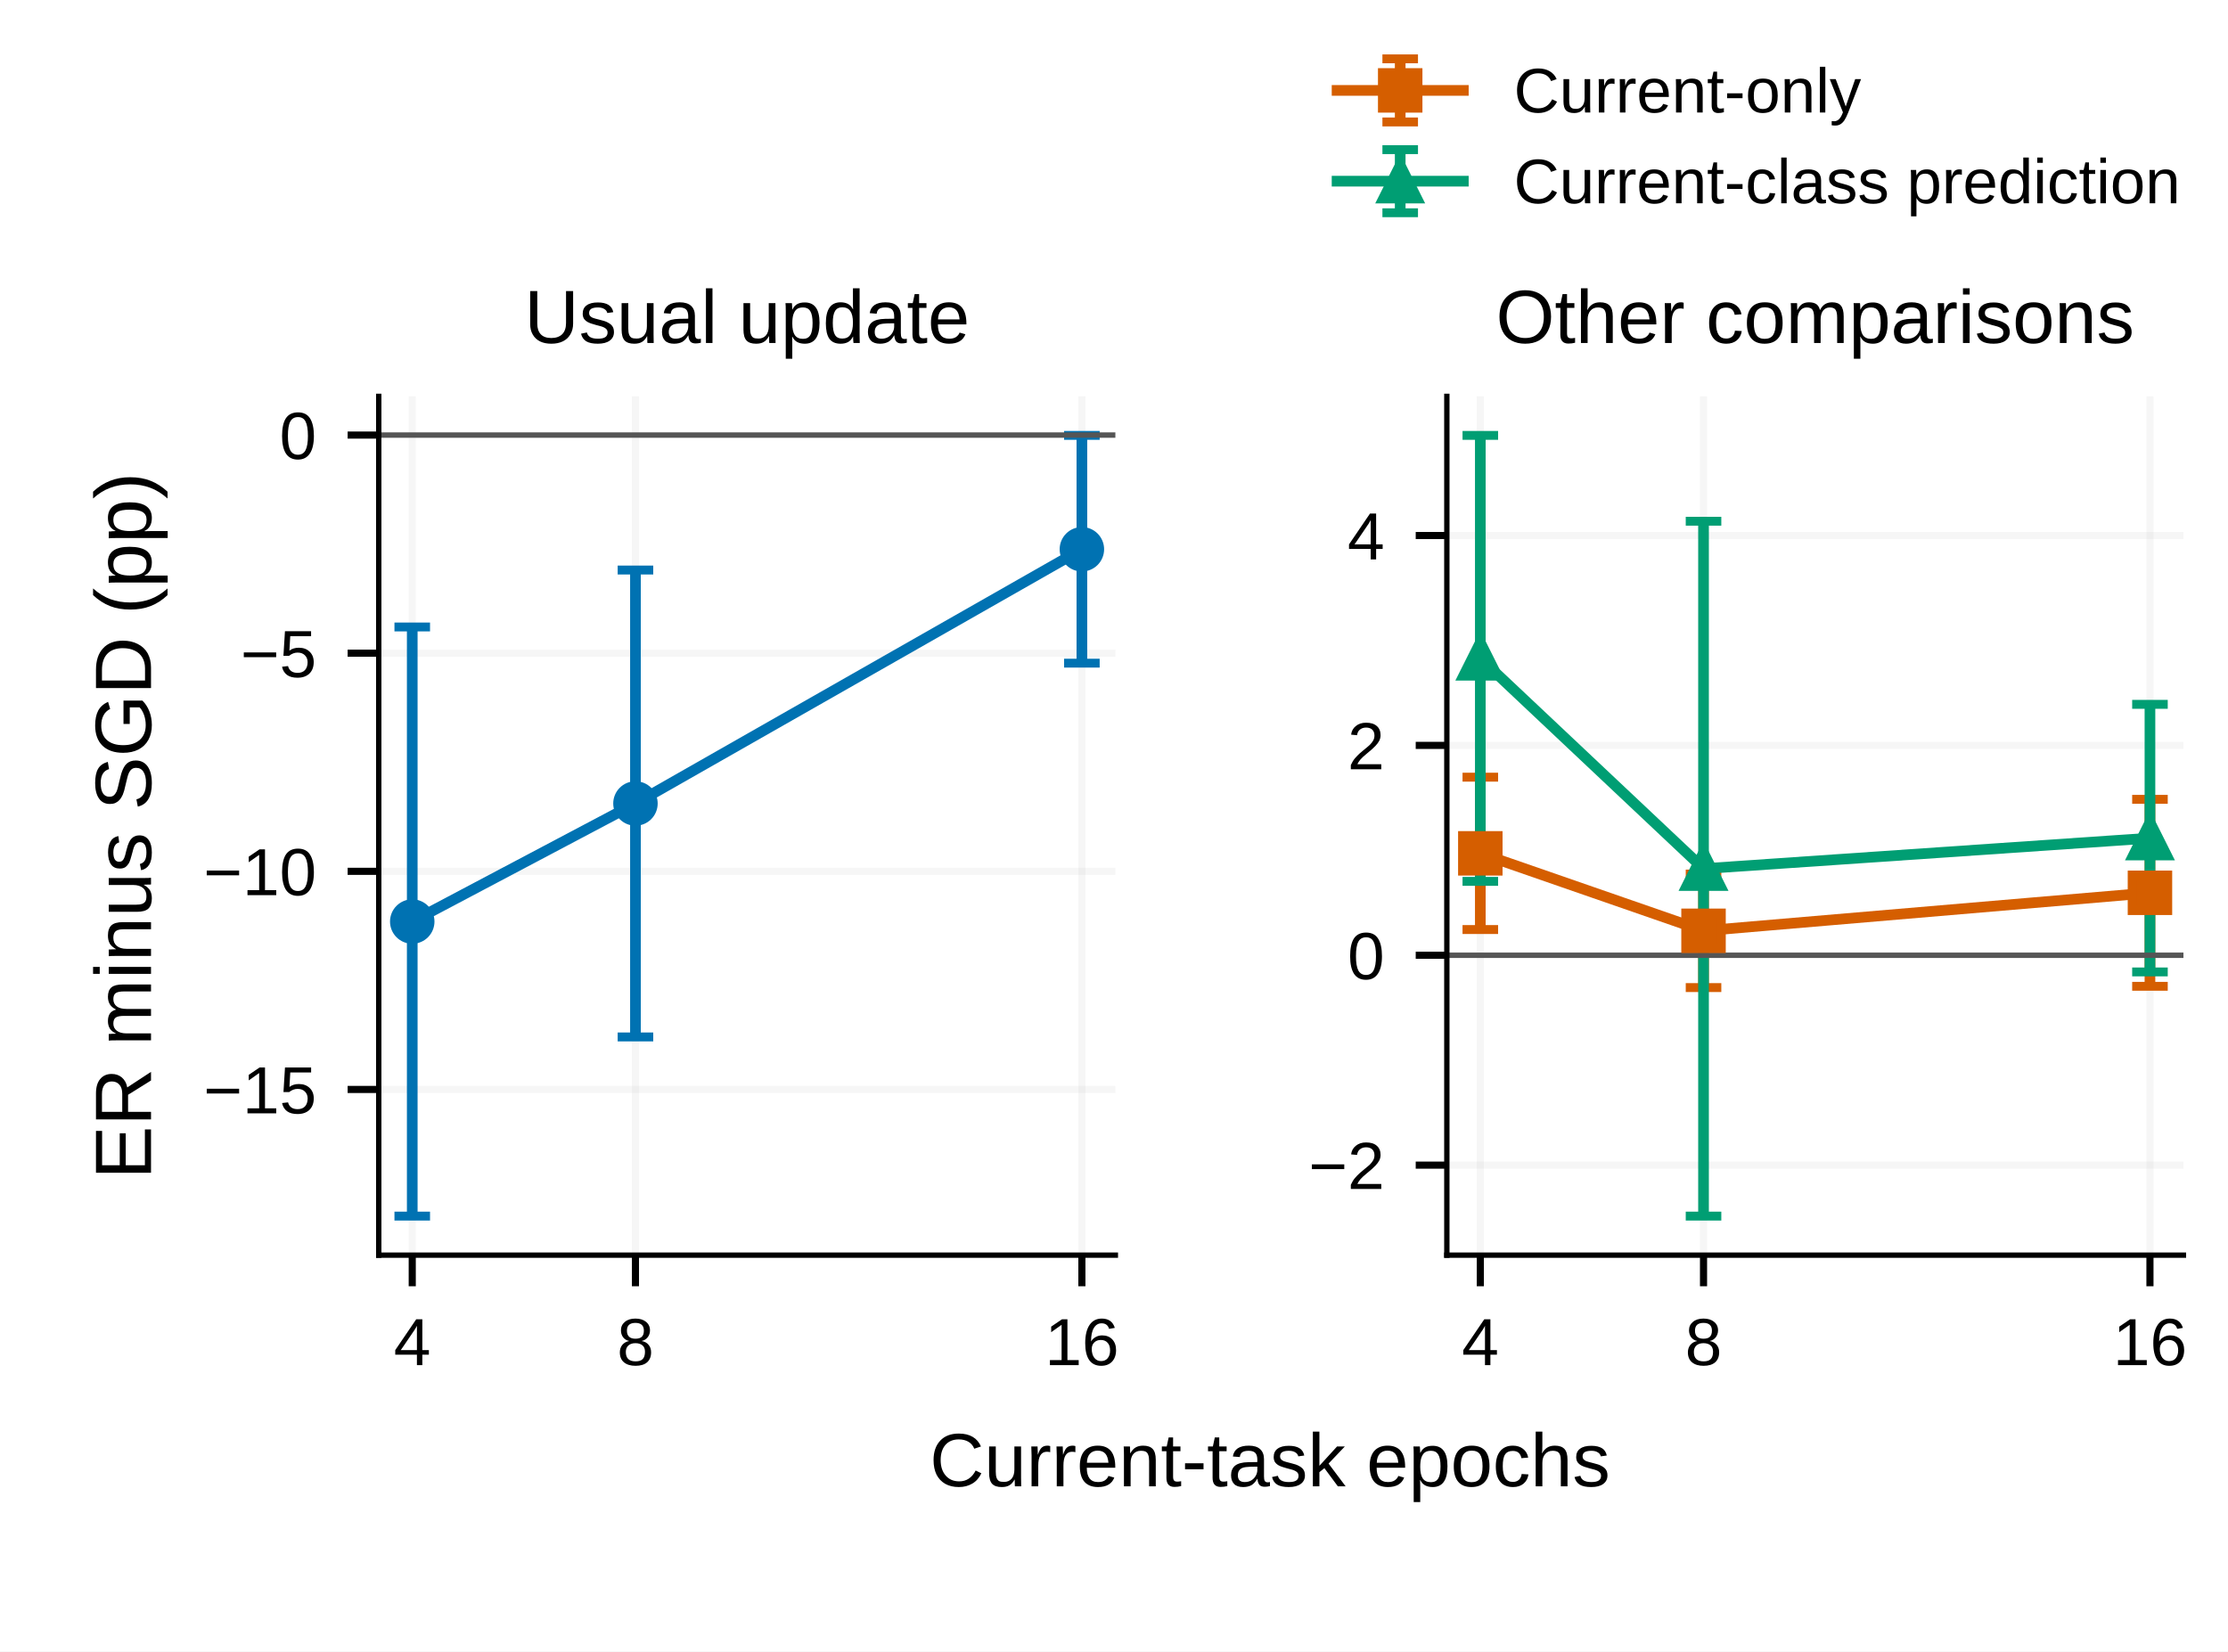
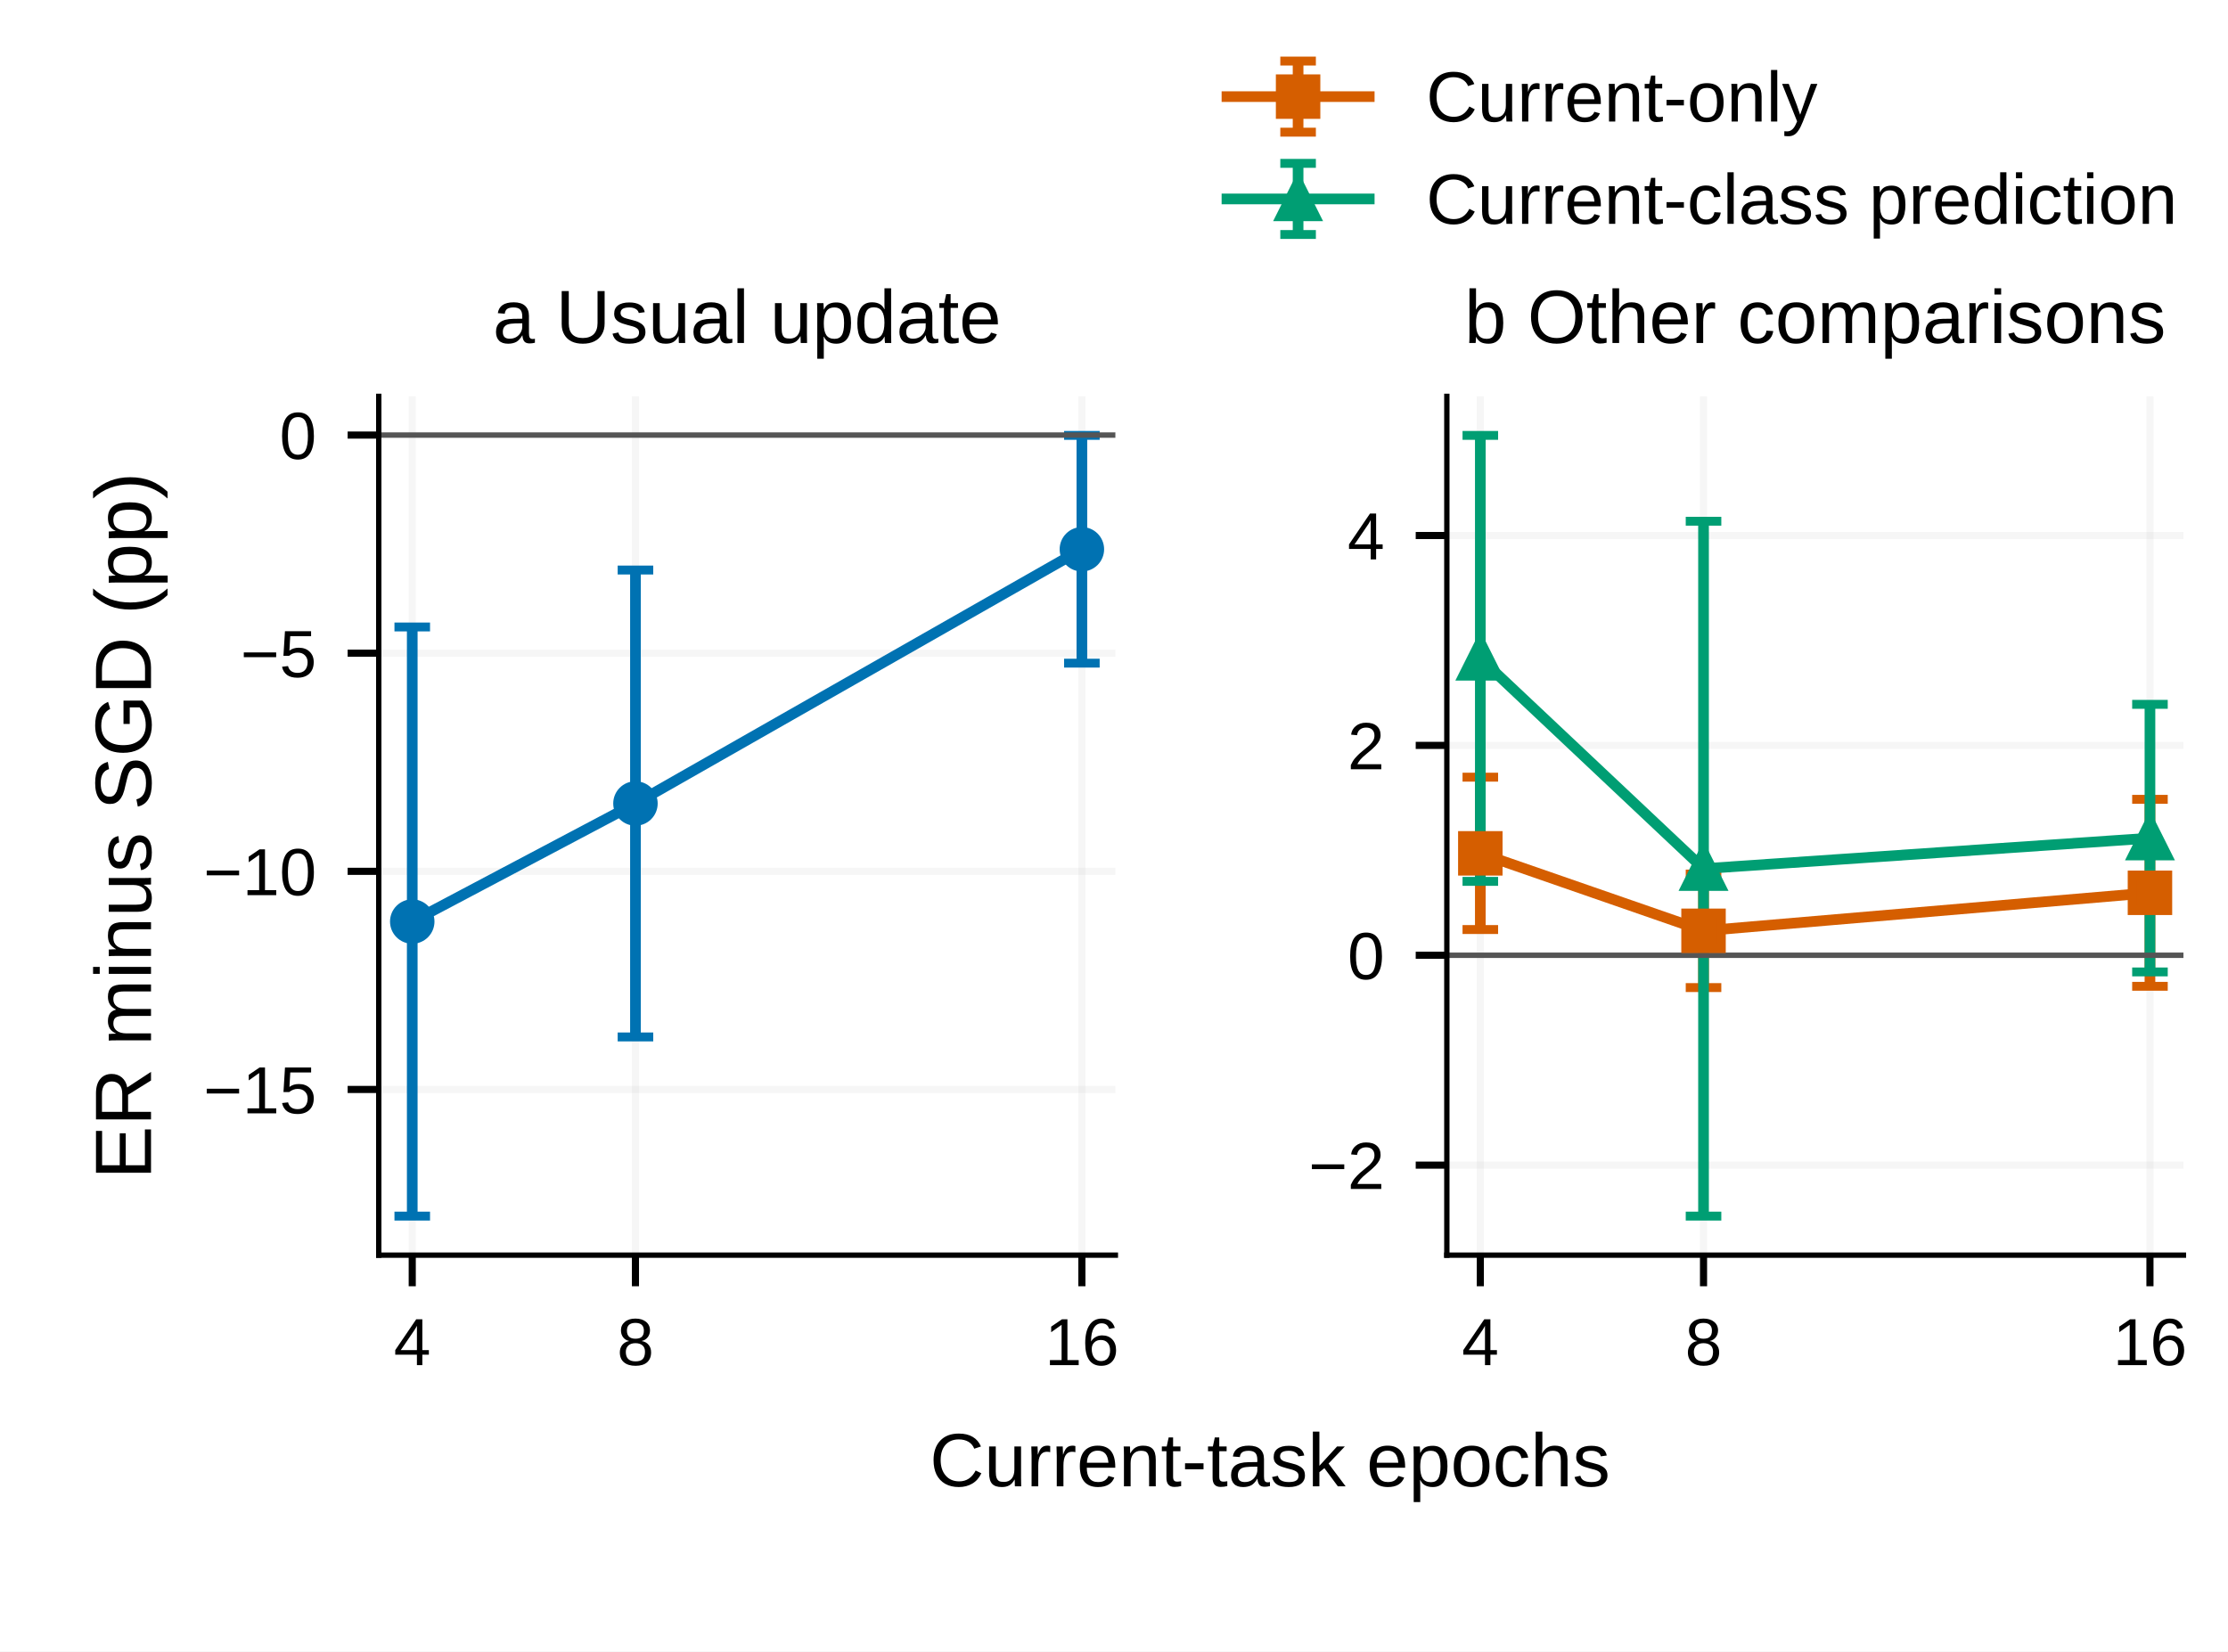
<svg xmlns="http://www.w3.org/2000/svg" xmlns:xlink="http://www.w3.org/1999/xlink" width="250.56pt" height="185.76pt" viewBox="0 0 250.56 185.76" version="1.1">
  <defs>
    <style type="text/css">*{stroke-linejoin: round; stroke-linecap: butt}</style>
  </defs>
  <g id="figure_1">
    <g id="patch_1">
      <path d="M 0 185.76  L 250.56 185.76  L 250.56 0  L 0 0  z " style="fill: #ffffff" />
    </g>
    <g id="axes_1">
      <g id="patch_2">
        <path d="M 42.595 141.178  L 125.433 141.178  L 125.433 44.582  L 42.595 44.582  z " style="fill: #ffffff" />
      </g>
      <g id="matplotlib.axis_1">
        <g id="xtick_1">
          <g id="line2d_1">
-             <path d="M 46.361 141.178  L 46.361 44.582  " clip-path="url(#p327b9baa6e)" style="fill: none; stroke: #b0b0b0; stroke-opacity: 0.12; stroke-width: 0.8; stroke-linecap: square" />
+             <path d="M 46.361 141.178  L 46.361 44.582  " clip-path="url(#p898bdc9a06)" style="fill: none; stroke: #b0b0b0; stroke-opacity: 0.12; stroke-width: 0.8; stroke-linecap: square" />
          </g>
          <g id="line2d_2">
            <defs>
-               <path id="meae9f11da3" d="M 0 0  L 0 3.5  " style="stroke: #000000; stroke-width: 0.8" />
+               <path id="m24266f2bc2" d="M 0 0  L 0 3.5  " style="stroke: #000000; stroke-width: 0.8" />
            </defs>
            <g>
-               <use xlink:href="#meae9f11da3" x="46.361" y="141.178" style="stroke: #000000; stroke-width: 0.8" />
+               <use xlink:href="#m24266f2bc2" x="46.361" y="141.178" style="stroke: #000000; stroke-width: 0.8" />
            </g>
          </g>
          <g id="text_1">
            <text style="font-size: 7.5px; font-family: 'Arial', 'DejaVu Sans', sans-serif; text-anchor: middle" x="46.361" y="153.546" transform="rotate(-0 46.36057 153.546)">4</text>
          </g>
        </g>
        <g id="xtick_2">
          <g id="line2d_3">
-             <path d="M 71.463 141.178  L 71.463 44.582  " clip-path="url(#p327b9baa6e)" style="fill: none; stroke: #b0b0b0; stroke-opacity: 0.12; stroke-width: 0.8; stroke-linecap: square" />
+             <path d="M 71.463 141.178  L 71.463 44.582  " clip-path="url(#p898bdc9a06)" style="fill: none; stroke: #b0b0b0; stroke-opacity: 0.12; stroke-width: 0.8; stroke-linecap: square" />
          </g>
          <g id="line2d_4">
            <g>
-               <use xlink:href="#meae9f11da3" x="71.463" y="141.178" style="stroke: #000000; stroke-width: 0.8" />
+               <use xlink:href="#m24266f2bc2" x="71.463" y="141.178" style="stroke: #000000; stroke-width: 0.8" />
            </g>
          </g>
          <g id="text_2">
            <text style="font-size: 7.5px; font-family: 'Arial', 'DejaVu Sans', sans-serif; text-anchor: middle" x="71.463" y="153.546" transform="rotate(-0 71.46306 153.546)">8</text>
          </g>
        </g>
        <g id="xtick_3">
          <g id="line2d_5">
-             <path d="M 121.668 141.178  L 121.668 44.582  " clip-path="url(#p327b9baa6e)" style="fill: none; stroke: #b0b0b0; stroke-opacity: 0.12; stroke-width: 0.8; stroke-linecap: square" />
+             <path d="M 121.668 141.178  L 121.668 44.582  " clip-path="url(#p898bdc9a06)" style="fill: none; stroke: #b0b0b0; stroke-opacity: 0.12; stroke-width: 0.8; stroke-linecap: square" />
          </g>
          <g id="line2d_6">
            <g>
-               <use xlink:href="#meae9f11da3" x="121.668" y="141.178" style="stroke: #000000; stroke-width: 0.8" />
+               <use xlink:href="#m24266f2bc2" x="121.668" y="141.178" style="stroke: #000000; stroke-width: 0.8" />
            </g>
          </g>
          <g id="text_3">
            <text style="font-size: 7.5px; font-family: 'Arial', 'DejaVu Sans', sans-serif; text-anchor: middle" x="121.668" y="153.546" transform="rotate(-0 121.668 153.546)">16</text>
          </g>
        </g>
      </g>
      <g id="matplotlib.axis_2">
        <g id="ytick_1">
          <g id="line2d_7">
-             <path d="M 42.595 122.541  L 125.433 122.541  " clip-path="url(#p327b9baa6e)" style="fill: none; stroke: #b0b0b0; stroke-opacity: 0.12; stroke-width: 0.8; stroke-linecap: square" />
+             <path d="M 42.595 122.541  L 125.433 122.541  " clip-path="url(#p898bdc9a06)" style="fill: none; stroke: #b0b0b0; stroke-opacity: 0.12; stroke-width: 0.8; stroke-linecap: square" />
          </g>
          <g id="line2d_8">
            <defs>
-               <path id="m7c4954b2a2" d="M 0 0  L -3.5 0  " style="stroke: #000000; stroke-width: 0.8" />
+               <path id="m9dcf60c016" d="M 0 0  L -3.5 0  " style="stroke: #000000; stroke-width: 0.8" />
            </defs>
            <g>
-               <use xlink:href="#m7c4954b2a2" x="42.595" y="122.541" style="stroke: #000000; stroke-width: 0.8" />
+               <use xlink:href="#m9dcf60c016" x="42.595" y="122.541" style="stroke: #000000; stroke-width: 0.8" />
            </g>
          </g>
          <g id="text_4">
            <text style="font-size: 7.5px; font-family: 'Arial', 'DejaVu Sans', sans-serif; text-anchor: end" x="35.595" y="125.226" transform="rotate(-0 35.5952 125.2256)">−15</text>
          </g>
        </g>
        <g id="ytick_2">
          <g id="line2d_9">
-             <path d="M 42.595 98.006  L 125.433 98.006  " clip-path="url(#p327b9baa6e)" style="fill: none; stroke: #b0b0b0; stroke-opacity: 0.12; stroke-width: 0.8; stroke-linecap: square" />
+             <path d="M 42.595 98.006  L 125.433 98.006  " clip-path="url(#p898bdc9a06)" style="fill: none; stroke: #b0b0b0; stroke-opacity: 0.12; stroke-width: 0.8; stroke-linecap: square" />
          </g>
          <g id="line2d_10">
            <g>
-               <use xlink:href="#m7c4954b2a2" x="42.595" y="98.006" style="stroke: #000000; stroke-width: 0.8" />
+               <use xlink:href="#m9dcf60c016" x="42.595" y="98.006" style="stroke: #000000; stroke-width: 0.8" />
            </g>
          </g>
          <g id="text_5">
            <text style="font-size: 7.5px; font-family: 'Arial', 'DejaVu Sans', sans-serif; text-anchor: end" x="35.595" y="100.69" transform="rotate(-0 35.5952 100.6897)">−10</text>
          </g>
        </g>
        <g id="ytick_3">
          <g id="line2d_11">
-             <path d="M 42.595 73.47  L 125.433 73.47  " clip-path="url(#p327b9baa6e)" style="fill: none; stroke: #b0b0b0; stroke-opacity: 0.12; stroke-width: 0.8; stroke-linecap: square" />
+             <path d="M 42.595 73.47  L 125.433 73.47  " clip-path="url(#p898bdc9a06)" style="fill: none; stroke: #b0b0b0; stroke-opacity: 0.12; stroke-width: 0.8; stroke-linecap: square" />
          </g>
          <g id="line2d_12">
            <g>
-               <use xlink:href="#m7c4954b2a2" x="42.595" y="73.47" style="stroke: #000000; stroke-width: 0.8" />
+               <use xlink:href="#m9dcf60c016" x="42.595" y="73.47" style="stroke: #000000; stroke-width: 0.8" />
            </g>
          </g>
          <g id="text_6">
            <text style="font-size: 7.5px; font-family: 'Arial', 'DejaVu Sans', sans-serif; text-anchor: end" x="35.595" y="76.154" transform="rotate(-0 35.5952 76.15387)">−5</text>
          </g>
        </g>
        <g id="ytick_4">
          <g id="line2d_13">
-             <path d="M 42.595 48.934  L 125.433 48.934  " clip-path="url(#p327b9baa6e)" style="fill: none; stroke: #b0b0b0; stroke-opacity: 0.12; stroke-width: 0.8; stroke-linecap: square" />
+             <path d="M 42.595 48.934  L 125.433 48.934  " clip-path="url(#p898bdc9a06)" style="fill: none; stroke: #b0b0b0; stroke-opacity: 0.12; stroke-width: 0.8; stroke-linecap: square" />
          </g>
          <g id="line2d_14">
            <g>
-               <use xlink:href="#m7c4954b2a2" x="42.595" y="48.934" style="stroke: #000000; stroke-width: 0.8" />
+               <use xlink:href="#m9dcf60c016" x="42.595" y="48.934" style="stroke: #000000; stroke-width: 0.8" />
            </g>
          </g>
          <g id="text_7">
            <text style="font-size: 7.5px; font-family: 'Arial', 'DejaVu Sans', sans-serif; text-anchor: end" x="35.595" y="51.618" transform="rotate(-0 35.5952 51.61801)">0</text>
          </g>
        </g>
        <g id="text_8">
          <text style="font-size: 9px; font-family: 'Arial', 'DejaVu Sans', sans-serif; text-anchor: middle" x="16.979" y="92.88" transform="rotate(-90 16.97911 92.88)">ER minus SGD (pp)</text>
        </g>
      </g>
      <g id="LineCollection_1">
-         <path d="M 46.361 136.787  L 46.361 70.52  " clip-path="url(#p327b9baa6e)" style="fill: none; stroke: #0072b2; stroke-width: 1.2" />
-         <path d="M 71.463 116.633  L 71.463 64.117  " clip-path="url(#p327b9baa6e)" style="fill: none; stroke: #0072b2; stroke-width: 1.2" />
-         <path d="M 121.668 74.589  L 121.668 48.973  " clip-path="url(#p327b9baa6e)" style="fill: none; stroke: #0072b2; stroke-width: 1.2" />
+         <path d="M 46.361 136.787  L 46.361 70.52  " clip-path="url(#p898bdc9a06)" style="fill: none; stroke: #0072b2; stroke-width: 1.2" />
+         <path d="M 71.463 116.633  L 71.463 64.117  " clip-path="url(#p898bdc9a06)" style="fill: none; stroke: #0072b2; stroke-width: 1.2" />
+         <path d="M 121.668 74.589  L 121.668 48.973  " clip-path="url(#p898bdc9a06)" style="fill: none; stroke: #0072b2; stroke-width: 1.2" />
      </g>
      <g id="line2d_15">
        <defs>
-           <path id="m1c628944bb" d="M 2 0  L -2 -0  " style="stroke: #0072b2" />
-         </defs>
-         <g clip-path="url(#p327b9baa6e)">
-           <use xlink:href="#m1c628944bb" x="46.361" y="136.787" style="fill: #0072b2; stroke: #0072b2" />
-           <use xlink:href="#m1c628944bb" x="71.463" y="116.633" style="fill: #0072b2; stroke: #0072b2" />
-           <use xlink:href="#m1c628944bb" x="121.668" y="74.589" style="fill: #0072b2; stroke: #0072b2" />
+           <path id="m456ccdfbcb" d="M 2 0  L -2 -0  " style="stroke: #0072b2" />
+         </defs>
+         <g clip-path="url(#p898bdc9a06)">
+           <use xlink:href="#m456ccdfbcb" x="46.361" y="136.787" style="fill: #0072b2; stroke: #0072b2" />
+           <use xlink:href="#m456ccdfbcb" x="71.463" y="116.633" style="fill: #0072b2; stroke: #0072b2" />
+           <use xlink:href="#m456ccdfbcb" x="121.668" y="74.589" style="fill: #0072b2; stroke: #0072b2" />
        </g>
      </g>
      <g id="line2d_16">
-         <g clip-path="url(#p327b9baa6e)">
-           <use xlink:href="#m1c628944bb" x="46.361" y="70.52" style="fill: #0072b2; stroke: #0072b2" />
-           <use xlink:href="#m1c628944bb" x="71.463" y="64.117" style="fill: #0072b2; stroke: #0072b2" />
-           <use xlink:href="#m1c628944bb" x="121.668" y="48.973" style="fill: #0072b2; stroke: #0072b2" />
+         <g clip-path="url(#p898bdc9a06)">
+           <use xlink:href="#m456ccdfbcb" x="46.361" y="70.52" style="fill: #0072b2; stroke: #0072b2" />
+           <use xlink:href="#m456ccdfbcb" x="71.463" y="64.117" style="fill: #0072b2; stroke: #0072b2" />
+           <use xlink:href="#m456ccdfbcb" x="121.668" y="48.973" style="fill: #0072b2; stroke: #0072b2" />
        </g>
      </g>
      <g id="line2d_17">
-         <path d="M 42.595 48.934  L 125.433 48.934  " clip-path="url(#p327b9baa6e)" style="fill: none; stroke: #555555; stroke-width: 0.6; stroke-linecap: square" />
+         <path d="M 42.595 48.934  L 125.433 48.934  " clip-path="url(#p898bdc9a06)" style="fill: none; stroke: #555555; stroke-width: 0.6; stroke-linecap: square" />
      </g>
      <g id="line2d_18">
-         <path d="M 46.361 103.654  L 71.463 90.375  L 121.668 61.781  " clip-path="url(#p327b9baa6e)" style="fill: none; stroke: #0072b2; stroke-width: 1.2; stroke-linecap: square" />
-         <defs>
-           <path id="m0f5efb6569" d="M 0 2  C 0.53 2 1.039 1.789 1.414 1.414  C 1.789 1.039 2 0.53 2 0  C 2 -0.53 1.789 -1.039 1.414 -1.414  C 1.039 -1.789 0.53 -2 0 -2  C -0.53 -2 -1.039 -1.789 -1.414 -1.414  C -1.789 -1.039 -2 -0.53 -2 0  C -2 0.53 -1.789 1.039 -1.414 1.414  C -1.039 1.789 -0.53 2 0 2  z " style="stroke: #0072b2" />
-         </defs>
-         <g clip-path="url(#p327b9baa6e)">
-           <use xlink:href="#m0f5efb6569" x="46.361" y="103.654" style="fill: #0072b2; stroke: #0072b2" />
-           <use xlink:href="#m0f5efb6569" x="71.463" y="90.375" style="fill: #0072b2; stroke: #0072b2" />
-           <use xlink:href="#m0f5efb6569" x="121.668" y="61.781" style="fill: #0072b2; stroke: #0072b2" />
+         <path d="M 46.361 103.654  L 71.463 90.375  L 121.668 61.781  " clip-path="url(#p898bdc9a06)" style="fill: none; stroke: #0072b2; stroke-width: 1.2; stroke-linecap: square" />
+         <defs>
+           <path id="mb80c3b670d" d="M 0 2  C 0.53 2 1.039 1.789 1.414 1.414  C 1.789 1.039 2 0.53 2 0  C 2 -0.53 1.789 -1.039 1.414 -1.414  C 1.039 -1.789 0.53 -2 0 -2  C -0.53 -2 -1.039 -1.789 -1.414 -1.414  C -1.789 -1.039 -2 -0.53 -2 0  C -2 0.53 -1.789 1.039 -1.414 1.414  C -1.039 1.789 -0.53 2 0 2  z " style="stroke: #0072b2" />
+         </defs>
+         <g clip-path="url(#p898bdc9a06)">
+           <use xlink:href="#mb80c3b670d" x="46.361" y="103.654" style="fill: #0072b2; stroke: #0072b2" />
+           <use xlink:href="#mb80c3b670d" x="71.463" y="90.375" style="fill: #0072b2; stroke: #0072b2" />
+           <use xlink:href="#mb80c3b670d" x="121.668" y="61.781" style="fill: #0072b2; stroke: #0072b2" />
        </g>
      </g>
      <g id="patch_3">
        <path d="M 42.595 141.178  L 42.595 44.582  " style="fill: none; stroke: #000000; stroke-width: 0.6; stroke-linejoin: miter; stroke-linecap: square" />
      </g>
      <g id="patch_4">
        <path d="M 42.595 141.178  L 125.433 141.178  " style="fill: none; stroke: #000000; stroke-width: 0.6; stroke-linejoin: miter; stroke-linecap: square" />
      </g>
      <g id="text_9">
-         <text style="font-size: 8.5px; font-family: 'Arial', 'DejaVu Sans', sans-serif; text-anchor: middle" x="84.014" y="38.582" transform="rotate(-0 84.0143 38.5824)">Usual update</text>
+         <text style="font-size: 8.5px; font-family: 'Arial', 'DejaVu Sans', sans-serif; text-anchor: middle" x="84.014" y="38.582" transform="rotate(-0 84.0143 38.5824)">a  Usual update</text>
      </g>
    </g>
    <g id="axes_2">
      <g id="patch_5">
        <path d="M 162.711 141.178  L 245.549 141.178  L 245.549 44.582  L 162.711 44.582  z " style="fill: #ffffff" />
      </g>
      <g id="matplotlib.axis_3">
        <g id="xtick_4">
          <g id="line2d_19">
-             <path d="M 166.476 141.178  L 166.476 44.582  " clip-path="url(#p8c68f28f3f)" style="fill: none; stroke: #b0b0b0; stroke-opacity: 0.12; stroke-width: 0.8; stroke-linecap: square" />
+             <path d="M 166.476 141.178  L 166.476 44.582  " clip-path="url(#p032e3d571c)" style="fill: none; stroke: #b0b0b0; stroke-opacity: 0.12; stroke-width: 0.8; stroke-linecap: square" />
          </g>
          <g id="line2d_20">
            <g>
-               <use xlink:href="#meae9f11da3" x="166.476" y="141.178" style="stroke: #000000; stroke-width: 0.8" />
+               <use xlink:href="#m24266f2bc2" x="166.476" y="141.178" style="stroke: #000000; stroke-width: 0.8" />
            </g>
          </g>
          <g id="text_10">
            <text style="font-size: 7.5px; font-family: 'Arial', 'DejaVu Sans', sans-serif; text-anchor: middle" x="166.476" y="153.546" transform="rotate(-0 166.476 153.546)">4</text>
          </g>
        </g>
        <g id="xtick_5">
          <g id="line2d_21">
-             <path d="M 191.578 141.178  L 191.578 44.582  " clip-path="url(#p8c68f28f3f)" style="fill: none; stroke: #b0b0b0; stroke-opacity: 0.12; stroke-width: 0.8; stroke-linecap: square" />
+             <path d="M 191.578 141.178  L 191.578 44.582  " clip-path="url(#p032e3d571c)" style="fill: none; stroke: #b0b0b0; stroke-opacity: 0.12; stroke-width: 0.8; stroke-linecap: square" />
          </g>
          <g id="line2d_22">
            <g>
-               <use xlink:href="#meae9f11da3" x="191.578" y="141.178" style="stroke: #000000; stroke-width: 0.8" />
+               <use xlink:href="#m24266f2bc2" x="191.578" y="141.178" style="stroke: #000000; stroke-width: 0.8" />
            </g>
          </g>
          <g id="text_11">
            <text style="font-size: 7.5px; font-family: 'Arial', 'DejaVu Sans', sans-serif; text-anchor: middle" x="191.578" y="153.546" transform="rotate(-0 191.5785 153.546)">8</text>
          </g>
        </g>
        <g id="xtick_6">
          <g id="line2d_23">
-             <path d="M 241.783 141.178  L 241.783 44.582  " clip-path="url(#p8c68f28f3f)" style="fill: none; stroke: #b0b0b0; stroke-opacity: 0.12; stroke-width: 0.8; stroke-linecap: square" />
+             <path d="M 241.783 141.178  L 241.783 44.582  " clip-path="url(#p032e3d571c)" style="fill: none; stroke: #b0b0b0; stroke-opacity: 0.12; stroke-width: 0.8; stroke-linecap: square" />
          </g>
          <g id="line2d_24">
            <g>
-               <use xlink:href="#meae9f11da3" x="241.783" y="141.178" style="stroke: #000000; stroke-width: 0.8" />
+               <use xlink:href="#m24266f2bc2" x="241.783" y="141.178" style="stroke: #000000; stroke-width: 0.8" />
            </g>
          </g>
          <g id="text_12">
            <text style="font-size: 7.5px; font-family: 'Arial', 'DejaVu Sans', sans-serif; text-anchor: middle" x="241.783" y="153.546" transform="rotate(-0 241.7834 153.546)">16</text>
          </g>
        </g>
      </g>
      <g id="matplotlib.axis_4">
        <g id="ytick_5">
          <g id="line2d_25">
-             <path d="M 162.711 131.051  L 245.549 131.051  " clip-path="url(#p8c68f28f3f)" style="fill: none; stroke: #b0b0b0; stroke-opacity: 0.12; stroke-width: 0.8; stroke-linecap: square" />
+             <path d="M 162.711 131.051  L 245.549 131.051  " clip-path="url(#p032e3d571c)" style="fill: none; stroke: #b0b0b0; stroke-opacity: 0.12; stroke-width: 0.8; stroke-linecap: square" />
          </g>
          <g id="line2d_26">
            <g>
-               <use xlink:href="#m7c4954b2a2" x="162.711" y="131.051" style="stroke: #000000; stroke-width: 0.8" />
+               <use xlink:href="#m9dcf60c016" x="162.711" y="131.051" style="stroke: #000000; stroke-width: 0.8" />
            </g>
          </g>
          <g id="text_13">
            <text style="font-size: 7.5px; font-family: 'Arial', 'DejaVu Sans', sans-serif; text-anchor: end" x="155.711" y="133.735" transform="rotate(-0 155.7106 133.7349)">−2</text>
          </g>
        </g>
        <g id="ytick_6">
          <g id="line2d_27">
-             <path d="M 162.711 107.445  L 245.549 107.445  " clip-path="url(#p8c68f28f3f)" style="fill: none; stroke: #b0b0b0; stroke-opacity: 0.12; stroke-width: 0.8; stroke-linecap: square" />
+             <path d="M 162.711 107.445  L 245.549 107.445  " clip-path="url(#p032e3d571c)" style="fill: none; stroke: #b0b0b0; stroke-opacity: 0.12; stroke-width: 0.8; stroke-linecap: square" />
          </g>
          <g id="line2d_28">
            <g>
-               <use xlink:href="#m7c4954b2a2" x="162.711" y="107.445" style="stroke: #000000; stroke-width: 0.8" />
+               <use xlink:href="#m9dcf60c016" x="162.711" y="107.445" style="stroke: #000000; stroke-width: 0.8" />
            </g>
          </g>
          <g id="text_14">
            <text style="font-size: 7.5px; font-family: 'Arial', 'DejaVu Sans', sans-serif; text-anchor: end" x="155.711" y="110.129" transform="rotate(-0 155.7106 110.129)">0</text>
          </g>
        </g>
        <g id="ytick_7">
          <g id="line2d_29">
-             <path d="M 162.711 83.839  L 245.549 83.839  " clip-path="url(#p8c68f28f3f)" style="fill: none; stroke: #b0b0b0; stroke-opacity: 0.12; stroke-width: 0.8; stroke-linecap: square" />
+             <path d="M 162.711 83.839  L 245.549 83.839  " clip-path="url(#p032e3d571c)" style="fill: none; stroke: #b0b0b0; stroke-opacity: 0.12; stroke-width: 0.8; stroke-linecap: square" />
          </g>
          <g id="line2d_30">
            <g>
-               <use xlink:href="#m7c4954b2a2" x="162.711" y="83.839" style="stroke: #000000; stroke-width: 0.8" />
+               <use xlink:href="#m9dcf60c016" x="162.711" y="83.839" style="stroke: #000000; stroke-width: 0.8" />
            </g>
          </g>
          <g id="text_15">
            <text style="font-size: 7.5px; font-family: 'Arial', 'DejaVu Sans', sans-serif; text-anchor: end" x="155.711" y="86.523" transform="rotate(-0 155.7106 86.52313)">2</text>
          </g>
        </g>
        <g id="ytick_8">
          <g id="line2d_31">
-             <path d="M 162.711 60.233  L 245.549 60.233  " clip-path="url(#p8c68f28f3f)" style="fill: none; stroke: #b0b0b0; stroke-opacity: 0.12; stroke-width: 0.8; stroke-linecap: square" />
+             <path d="M 162.711 60.233  L 245.549 60.233  " clip-path="url(#p032e3d571c)" style="fill: none; stroke: #b0b0b0; stroke-opacity: 0.12; stroke-width: 0.8; stroke-linecap: square" />
          </g>
          <g id="line2d_32">
            <g>
-               <use xlink:href="#m7c4954b2a2" x="162.711" y="60.233" style="stroke: #000000; stroke-width: 0.8" />
+               <use xlink:href="#m9dcf60c016" x="162.711" y="60.233" style="stroke: #000000; stroke-width: 0.8" />
            </g>
          </g>
          <g id="text_16">
            <text style="font-size: 7.5px; font-family: 'Arial', 'DejaVu Sans', sans-serif; text-anchor: end" x="155.711" y="62.917" transform="rotate(-0 155.7106 62.91727)">4</text>
          </g>
        </g>
      </g>
      <g id="LineCollection_2">
-         <path d="M 166.476 104.553  L 166.476 87.415  " clip-path="url(#p8c68f28f3f)" style="fill: none; stroke: #d55e00; stroke-width: 1.2" />
-         <path d="M 191.578 111.08  L 191.578 98.309  " clip-path="url(#p8c68f28f3f)" style="fill: none; stroke: #d55e00; stroke-width: 1.2" />
-         <path d="M 241.783 110.938  L 241.783 89.906  " clip-path="url(#p8c68f28f3f)" style="fill: none; stroke: #d55e00; stroke-width: 1.2" />
+         <path d="M 166.476 104.553  L 166.476 87.415  " clip-path="url(#p032e3d571c)" style="fill: none; stroke: #d55e00; stroke-width: 1.2" />
+         <path d="M 191.578 111.08  L 191.578 98.309  " clip-path="url(#p032e3d571c)" style="fill: none; stroke: #d55e00; stroke-width: 1.2" />
+         <path d="M 241.783 110.938  L 241.783 89.906  " clip-path="url(#p032e3d571c)" style="fill: none; stroke: #d55e00; stroke-width: 1.2" />
      </g>
      <g id="line2d_33">
        <defs>
-           <path id="mf77d75b595" d="M 2 0  L -2 -0  " style="stroke: #d55e00" />
-         </defs>
-         <g clip-path="url(#p8c68f28f3f)">
-           <use xlink:href="#mf77d75b595" x="166.476" y="104.553" style="fill: #d55e00; stroke: #d55e00" />
-           <use xlink:href="#mf77d75b595" x="191.578" y="111.08" style="fill: #d55e00; stroke: #d55e00" />
-           <use xlink:href="#mf77d75b595" x="241.783" y="110.938" style="fill: #d55e00; stroke: #d55e00" />
+           <path id="mf2c73090e5" d="M 2 0  L -2 -0  " style="stroke: #d55e00" />
+         </defs>
+         <g clip-path="url(#p032e3d571c)">
+           <use xlink:href="#mf2c73090e5" x="166.476" y="104.553" style="fill: #d55e00; stroke: #d55e00" />
+           <use xlink:href="#mf2c73090e5" x="191.578" y="111.08" style="fill: #d55e00; stroke: #d55e00" />
+           <use xlink:href="#mf2c73090e5" x="241.783" y="110.938" style="fill: #d55e00; stroke: #d55e00" />
        </g>
      </g>
      <g id="line2d_34">
-         <g clip-path="url(#p8c68f28f3f)">
-           <use xlink:href="#mf77d75b595" x="166.476" y="87.415" style="fill: #d55e00; stroke: #d55e00" />
-           <use xlink:href="#mf77d75b595" x="191.578" y="98.309" style="fill: #d55e00; stroke: #d55e00" />
-           <use xlink:href="#mf77d75b595" x="241.783" y="89.906" style="fill: #d55e00; stroke: #d55e00" />
+         <g clip-path="url(#p032e3d571c)">
+           <use xlink:href="#mf2c73090e5" x="166.476" y="87.415" style="fill: #d55e00; stroke: #d55e00" />
+           <use xlink:href="#mf2c73090e5" x="191.578" y="98.309" style="fill: #d55e00; stroke: #d55e00" />
+           <use xlink:href="#mf2c73090e5" x="241.783" y="89.906" style="fill: #d55e00; stroke: #d55e00" />
        </g>
      </g>
      <g id="LineCollection_3">
-         <path d="M 166.476 99.136  L 166.476 48.973  " clip-path="url(#p8c68f28f3f)" style="fill: none; stroke: #009e73; stroke-width: 1.2" />
-         <path d="M 191.578 136.787  L 191.578 58.628  " clip-path="url(#p8c68f28f3f)" style="fill: none; stroke: #009e73; stroke-width: 1.2" />
-         <path d="M 241.783 109.321  L 241.783 79.224  " clip-path="url(#p8c68f28f3f)" style="fill: none; stroke: #009e73; stroke-width: 1.2" />
+         <path d="M 166.476 99.136  L 166.476 48.973  " clip-path="url(#p032e3d571c)" style="fill: none; stroke: #009e73; stroke-width: 1.2" />
+         <path d="M 191.578 136.787  L 191.578 58.628  " clip-path="url(#p032e3d571c)" style="fill: none; stroke: #009e73; stroke-width: 1.2" />
+         <path d="M 241.783 109.321  L 241.783 79.224  " clip-path="url(#p032e3d571c)" style="fill: none; stroke: #009e73; stroke-width: 1.2" />
      </g>
      <g id="line2d_35">
        <defs>
-           <path id="m95e78733f6" d="M 2 0  L -2 -0  " style="stroke: #009e73" />
-         </defs>
-         <g clip-path="url(#p8c68f28f3f)">
-           <use xlink:href="#m95e78733f6" x="166.476" y="99.136" style="fill: #009e73; stroke: #009e73" />
-           <use xlink:href="#m95e78733f6" x="191.578" y="136.787" style="fill: #009e73; stroke: #009e73" />
-           <use xlink:href="#m95e78733f6" x="241.783" y="109.321" style="fill: #009e73; stroke: #009e73" />
+           <path id="m248881abf7" d="M 2 0  L -2 -0  " style="stroke: #009e73" />
+         </defs>
+         <g clip-path="url(#p032e3d571c)">
+           <use xlink:href="#m248881abf7" x="166.476" y="99.136" style="fill: #009e73; stroke: #009e73" />
+           <use xlink:href="#m248881abf7" x="191.578" y="136.787" style="fill: #009e73; stroke: #009e73" />
+           <use xlink:href="#m248881abf7" x="241.783" y="109.321" style="fill: #009e73; stroke: #009e73" />
        </g>
      </g>
      <g id="line2d_36">
-         <g clip-path="url(#p8c68f28f3f)">
-           <use xlink:href="#m95e78733f6" x="166.476" y="48.973" style="fill: #009e73; stroke: #009e73" />
-           <use xlink:href="#m95e78733f6" x="191.578" y="58.628" style="fill: #009e73; stroke: #009e73" />
-           <use xlink:href="#m95e78733f6" x="241.783" y="79.224" style="fill: #009e73; stroke: #009e73" />
+         <g clip-path="url(#p032e3d571c)">
+           <use xlink:href="#m248881abf7" x="166.476" y="48.973" style="fill: #009e73; stroke: #009e73" />
+           <use xlink:href="#m248881abf7" x="191.578" y="58.628" style="fill: #009e73; stroke: #009e73" />
+           <use xlink:href="#m248881abf7" x="241.783" y="79.224" style="fill: #009e73; stroke: #009e73" />
        </g>
      </g>
      <g id="line2d_37">
-         <path d="M 162.711 107.445  L 245.549 107.445  " clip-path="url(#p8c68f28f3f)" style="fill: none; stroke: #555555; stroke-width: 0.6; stroke-linecap: square" />
+         <path d="M 162.711 107.445  L 245.549 107.445  " clip-path="url(#p032e3d571c)" style="fill: none; stroke: #555555; stroke-width: 0.6; stroke-linecap: square" />
      </g>
      <g id="line2d_38">
-         <path d="M 166.476 95.984  L 191.578 104.695  L 241.783 100.422  " clip-path="url(#p8c68f28f3f)" style="fill: none; stroke: #d55e00; stroke-width: 1.2; stroke-linecap: square" />
-         <defs>
-           <path id="m5b1b7bd2bc" d="M -2 2  L 2 2  L 2 -2  L -2 -2  z " style="stroke: #d55e00; stroke-linejoin: miter" />
-         </defs>
-         <g clip-path="url(#p8c68f28f3f)">
-           <use xlink:href="#m5b1b7bd2bc" x="166.476" y="95.984" style="fill: #d55e00; stroke: #d55e00; stroke-linejoin: miter" />
-           <use xlink:href="#m5b1b7bd2bc" x="191.578" y="104.695" style="fill: #d55e00; stroke: #d55e00; stroke-linejoin: miter" />
-           <use xlink:href="#m5b1b7bd2bc" x="241.783" y="100.422" style="fill: #d55e00; stroke: #d55e00; stroke-linejoin: miter" />
+         <path d="M 166.476 95.984  L 191.578 104.695  L 241.783 100.422  " clip-path="url(#p032e3d571c)" style="fill: none; stroke: #d55e00; stroke-width: 1.2; stroke-linecap: square" />
+         <defs>
+           <path id="m15ae3e4c09" d="M -2 2  L 2 2  L 2 -2  L -2 -2  z " style="stroke: #d55e00; stroke-linejoin: miter" />
+         </defs>
+         <g clip-path="url(#p032e3d571c)">
+           <use xlink:href="#m15ae3e4c09" x="166.476" y="95.984" style="fill: #d55e00; stroke: #d55e00; stroke-linejoin: miter" />
+           <use xlink:href="#m15ae3e4c09" x="191.578" y="104.695" style="fill: #d55e00; stroke: #d55e00; stroke-linejoin: miter" />
+           <use xlink:href="#m15ae3e4c09" x="241.783" y="100.422" style="fill: #d55e00; stroke: #d55e00; stroke-linejoin: miter" />
        </g>
      </g>
      <g id="line2d_39">
-         <path d="M 166.476 74.054  L 191.578 97.707  L 241.783 94.273  " clip-path="url(#p8c68f28f3f)" style="fill: none; stroke: #009e73; stroke-width: 1.2; stroke-linecap: square" />
-         <defs>
-           <path id="mf52d125650" d="M 0 -2  L -2 2  L 2 2  z " style="stroke: #009e73; stroke-linejoin: miter" />
-         </defs>
-         <g clip-path="url(#p8c68f28f3f)">
-           <use xlink:href="#mf52d125650" x="166.476" y="74.054" style="fill: #009e73; stroke: #009e73; stroke-linejoin: miter" />
-           <use xlink:href="#mf52d125650" x="191.578" y="97.707" style="fill: #009e73; stroke: #009e73; stroke-linejoin: miter" />
-           <use xlink:href="#mf52d125650" x="241.783" y="94.273" style="fill: #009e73; stroke: #009e73; stroke-linejoin: miter" />
+         <path d="M 166.476 74.054  L 191.578 97.707  L 241.783 94.273  " clip-path="url(#p032e3d571c)" style="fill: none; stroke: #009e73; stroke-width: 1.2; stroke-linecap: square" />
+         <defs>
+           <path id="m13fbc98a2c" d="M 0 -2  L -2 2  L 2 2  z " style="stroke: #009e73; stroke-linejoin: miter" />
+         </defs>
+         <g clip-path="url(#p032e3d571c)">
+           <use xlink:href="#m13fbc98a2c" x="166.476" y="74.054" style="fill: #009e73; stroke: #009e73; stroke-linejoin: miter" />
+           <use xlink:href="#m13fbc98a2c" x="191.578" y="97.707" style="fill: #009e73; stroke: #009e73; stroke-linejoin: miter" />
+           <use xlink:href="#m13fbc98a2c" x="241.783" y="94.273" style="fill: #009e73; stroke: #009e73; stroke-linejoin: miter" />
        </g>
      </g>
      <g id="patch_6">
        <path d="M 162.711 141.178  L 162.711 44.582  " style="fill: none; stroke: #000000; stroke-width: 0.6; stroke-linejoin: miter; stroke-linecap: square" />
      </g>
      <g id="patch_7">
        <path d="M 162.711 141.178  L 245.549 141.178  " style="fill: none; stroke: #000000; stroke-width: 0.6; stroke-linejoin: miter; stroke-linecap: square" />
      </g>
      <g id="text_17">
-         <text style="font-size: 8.5px; font-family: 'Arial', 'DejaVu Sans', sans-serif; text-anchor: middle" x="204.13" y="38.582" transform="rotate(-0 204.1297 38.5824)">Other comparisons</text>
+         <text style="font-size: 8.5px; font-family: 'Arial', 'DejaVu Sans', sans-serif; text-anchor: middle" x="204.13" y="38.582" transform="rotate(-0 204.1297 38.5824)">b  Other comparisons</text>
      </g>
    </g>
    <g id="text_18">
      <text style="font-size: 8.5px; font-family: 'Arial', 'DejaVu Sans', sans-serif; text-anchor: middle" x="142.819" y="167.184" transform="rotate(-0 142.8192 167.184)">Current-task epochs</text>
    </g>
    <g id="legend_1">
      <g id="LineCollection_4">
-         <path d="M 157.466 13.718  L 157.466 6.618  " style="fill: none; stroke: #d55e00; stroke-width: 1.2" />
+         <path d="M 145.983 14.868  L 145.983 6.868  " style="fill: none; stroke: #d55e00; stroke-width: 1.2" />
      </g>
      <g id="line2d_40">
        <g>
-           <use xlink:href="#mf77d75b595" x="157.466" y="13.718" style="fill: #d55e00; stroke: #d55e00" />
+           <use xlink:href="#mf2c73090e5" x="145.983" y="14.868" style="fill: #d55e00; stroke: #d55e00" />
        </g>
      </g>
      <g id="line2d_41">
        <g>
-           <use xlink:href="#mf77d75b595" x="157.466" y="6.618" style="fill: #d55e00; stroke: #d55e00" />
+           <use xlink:href="#mf2c73090e5" x="145.983" y="6.868" style="fill: #d55e00; stroke: #d55e00" />
        </g>
      </g>
      <g id="line2d_42">
-         <path d="M 150.366 10.168  L 164.566 10.168  " style="fill: none; stroke: #d55e00; stroke-width: 1.2; stroke-linecap: square" />
+         <path d="M 137.983 10.868  L 153.983 10.868  " style="fill: none; stroke: #d55e00; stroke-width: 1.2; stroke-linecap: square" />
      </g>
      <g id="line2d_43">
        <g>
-           <use xlink:href="#m5b1b7bd2bc" x="157.466" y="10.168" style="fill: #d55e00; stroke: #d55e00; stroke-linejoin: miter" />
+           <use xlink:href="#m15ae3e4c09" x="145.983" y="10.868" style="fill: #d55e00; stroke: #d55e00; stroke-linejoin: miter" />
        </g>
      </g>
      <g id="text_19">
-         <text style="font-size: 7.1px; font-family: 'Arial', 'DejaVu Sans', sans-serif; text-anchor: start" x="170.246" y="12.653" transform="rotate(-0 170.2462 12.65258)">Current-only</text>
+         <text style="font-size: 8px; font-family: 'Arial', 'DejaVu Sans', sans-serif; text-anchor: start" x="160.383" y="13.668" transform="rotate(-0 160.3832 13.66775)">Current-only</text>
      </g>
      <g id="LineCollection_5">
-         <path d="M 157.466 23.93  L 157.466 16.83  " style="fill: none; stroke: #009e73; stroke-width: 1.2" />
+         <path d="M 145.983 26.375  L 145.983 18.375  " style="fill: none; stroke: #009e73; stroke-width: 1.2" />
      </g>
      <g id="line2d_44">
        <g>
-           <use xlink:href="#m95e78733f6" x="157.466" y="23.93" style="fill: #009e73; stroke: #009e73" />
+           <use xlink:href="#m248881abf7" x="145.983" y="26.375" style="fill: #009e73; stroke: #009e73" />
        </g>
      </g>
      <g id="line2d_45">
        <g>
-           <use xlink:href="#m95e78733f6" x="157.466" y="16.83" style="fill: #009e73; stroke: #009e73" />
+           <use xlink:href="#m248881abf7" x="145.983" y="18.375" style="fill: #009e73; stroke: #009e73" />
        </g>
      </g>
      <g id="line2d_46">
-         <path d="M 150.366 20.38  L 164.566 20.38  " style="fill: none; stroke: #009e73; stroke-width: 1.2; stroke-linecap: square" />
+         <path d="M 137.983 22.375  L 153.983 22.375  " style="fill: none; stroke: #009e73; stroke-width: 1.2; stroke-linecap: square" />
      </g>
      <g id="line2d_47">
        <g>
-           <use xlink:href="#mf52d125650" x="157.466" y="20.38" style="fill: #009e73; stroke: #009e73; stroke-linejoin: miter" />
+           <use xlink:href="#m13fbc98a2c" x="145.983" y="22.375" style="fill: #009e73; stroke: #009e73; stroke-linejoin: miter" />
        </g>
      </g>
      <g id="text_20">
-         <text style="font-size: 7.1px; font-family: 'Arial', 'DejaVu Sans', sans-serif; text-anchor: start" x="170.246" y="22.865" transform="rotate(-0 170.2462 22.86548)">Current-class prediction</text>
+         <text style="font-size: 8px; font-family: 'Arial', 'DejaVu Sans', sans-serif; text-anchor: start" x="160.383" y="25.175" transform="rotate(-0 160.3832 25.17525)">Current-class prediction</text>
      </g>
    </g>
  </g>
  <defs>
-     <clipPath id="p327b9baa6e">
+     <clipPath id="p898bdc9a06">
      <rect x="42.595" y="44.582" width="82.838" height="96.595" />
    </clipPath>
-     <clipPath id="p8c68f28f3f">
+     <clipPath id="p032e3d571c">
      <rect x="162.711" y="44.582" width="82.838" height="96.595" />
    </clipPath>
  </defs>
</svg>
